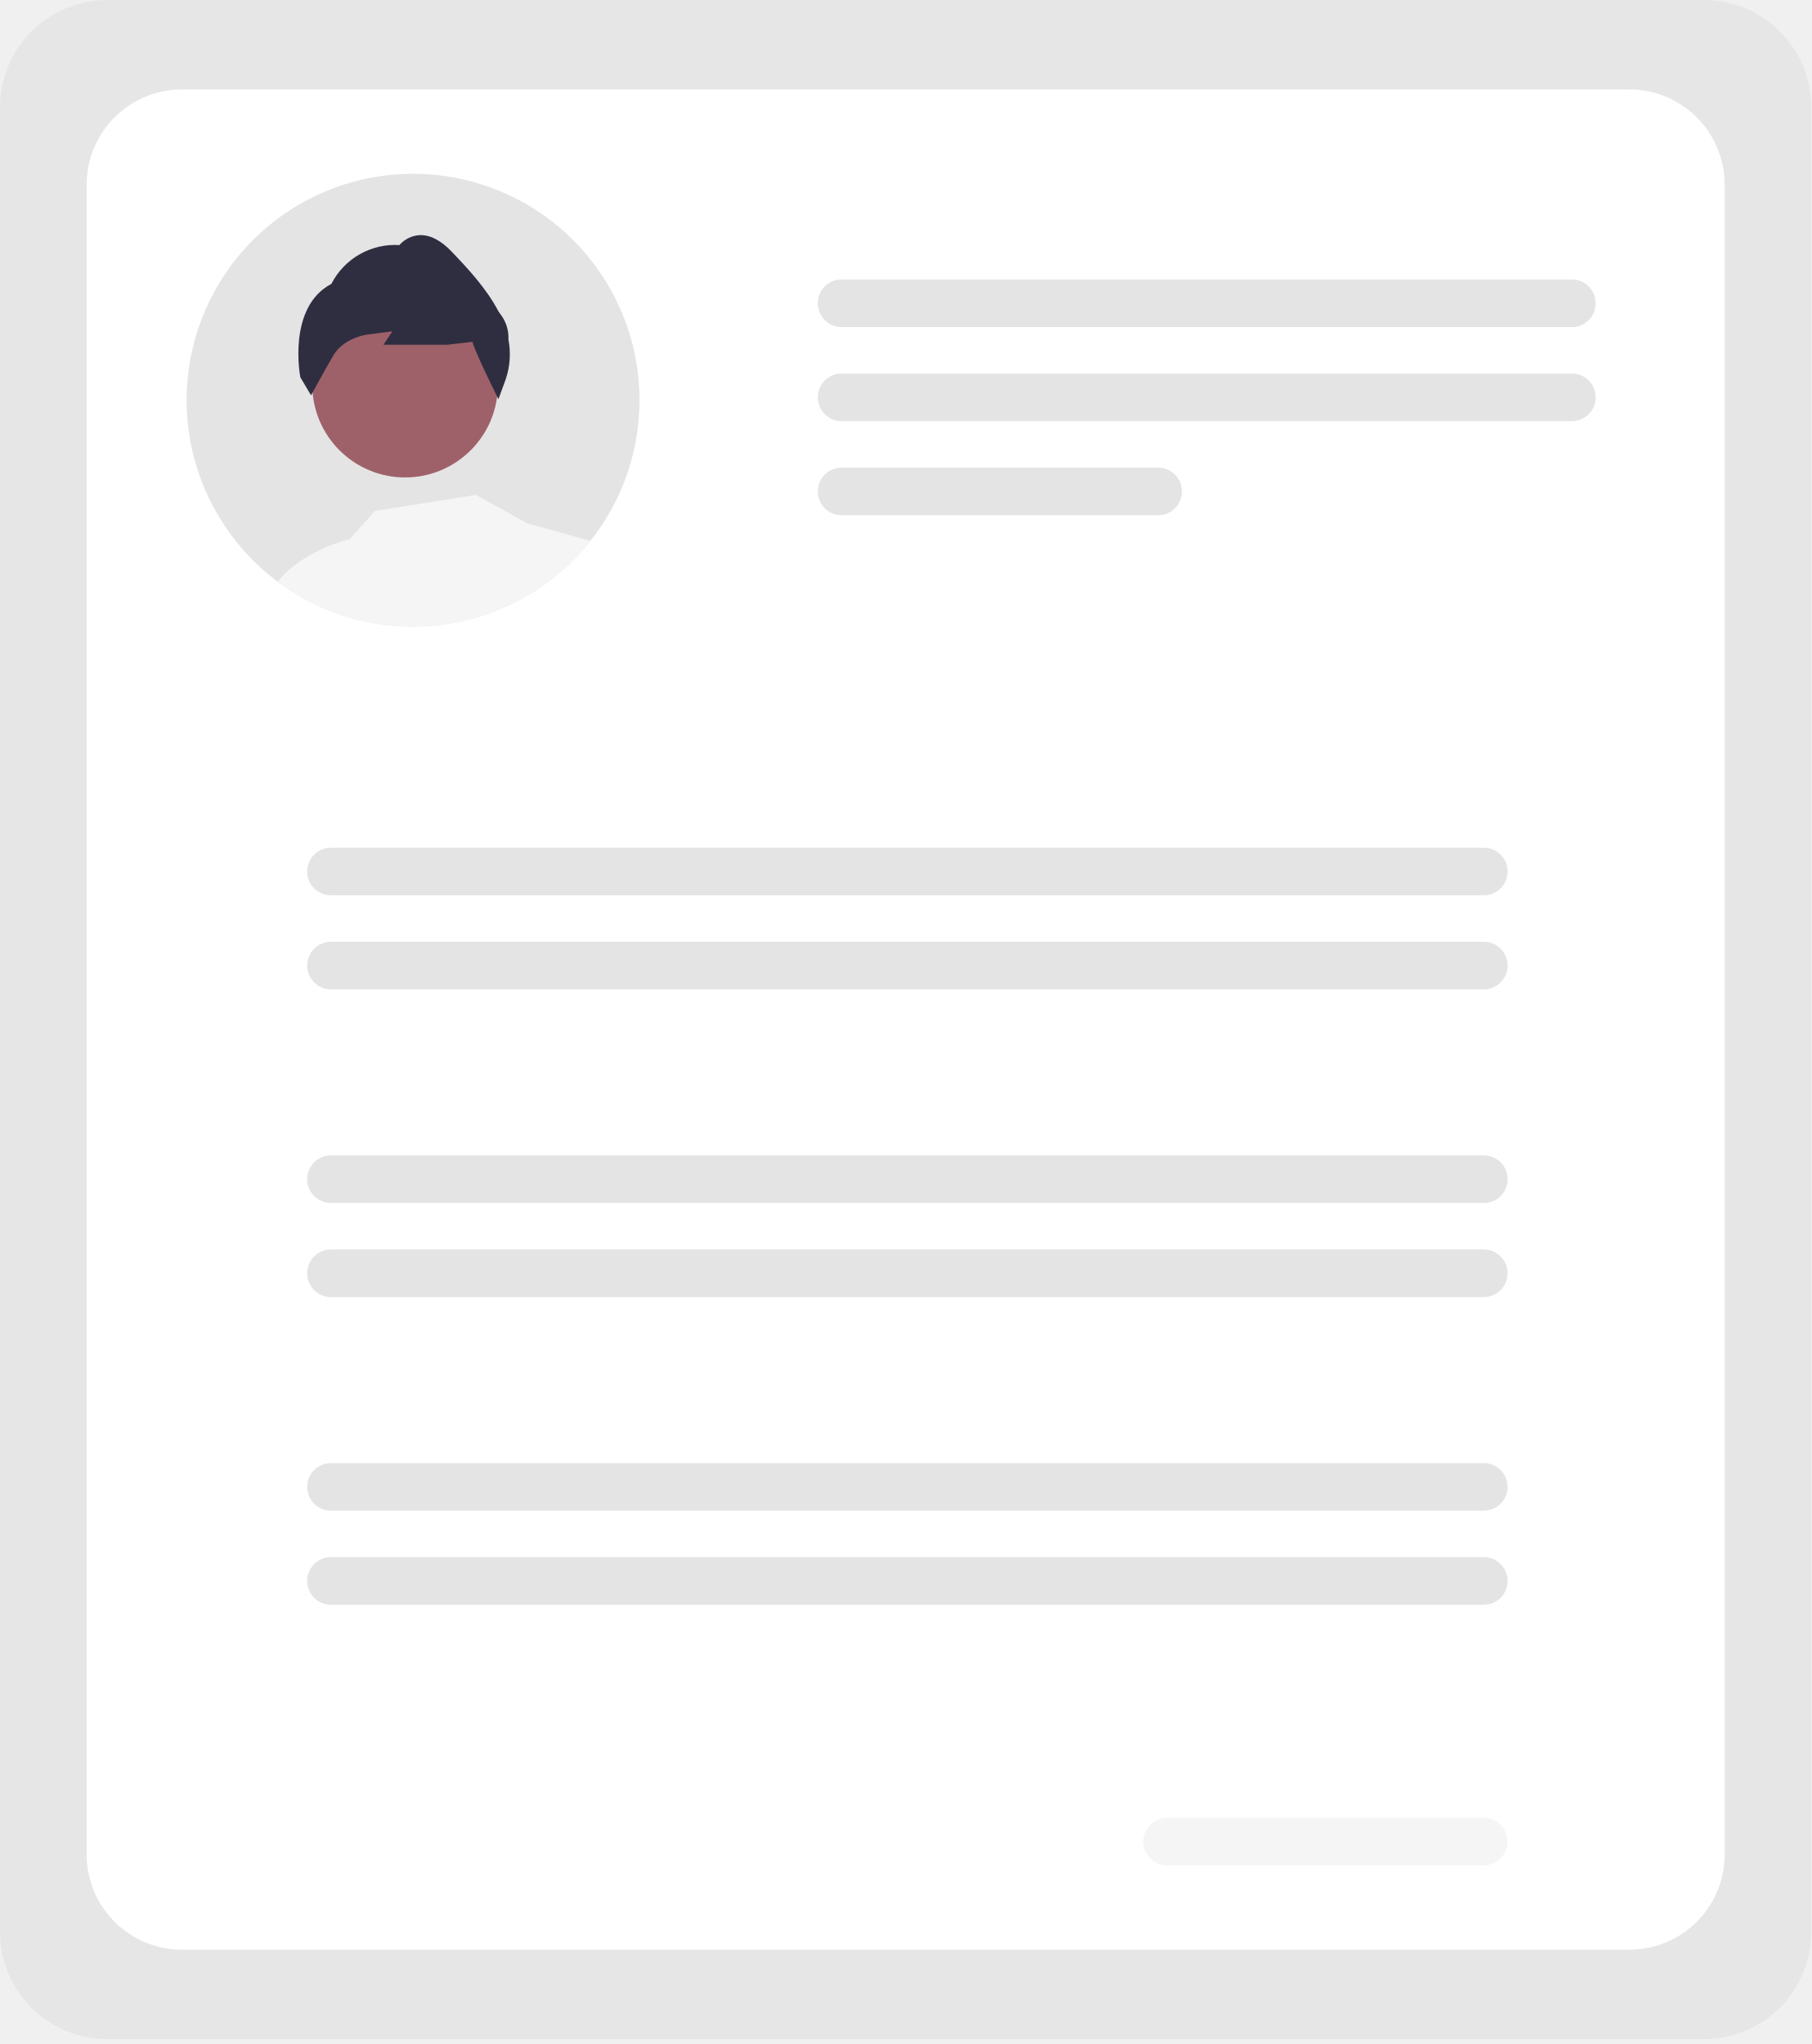
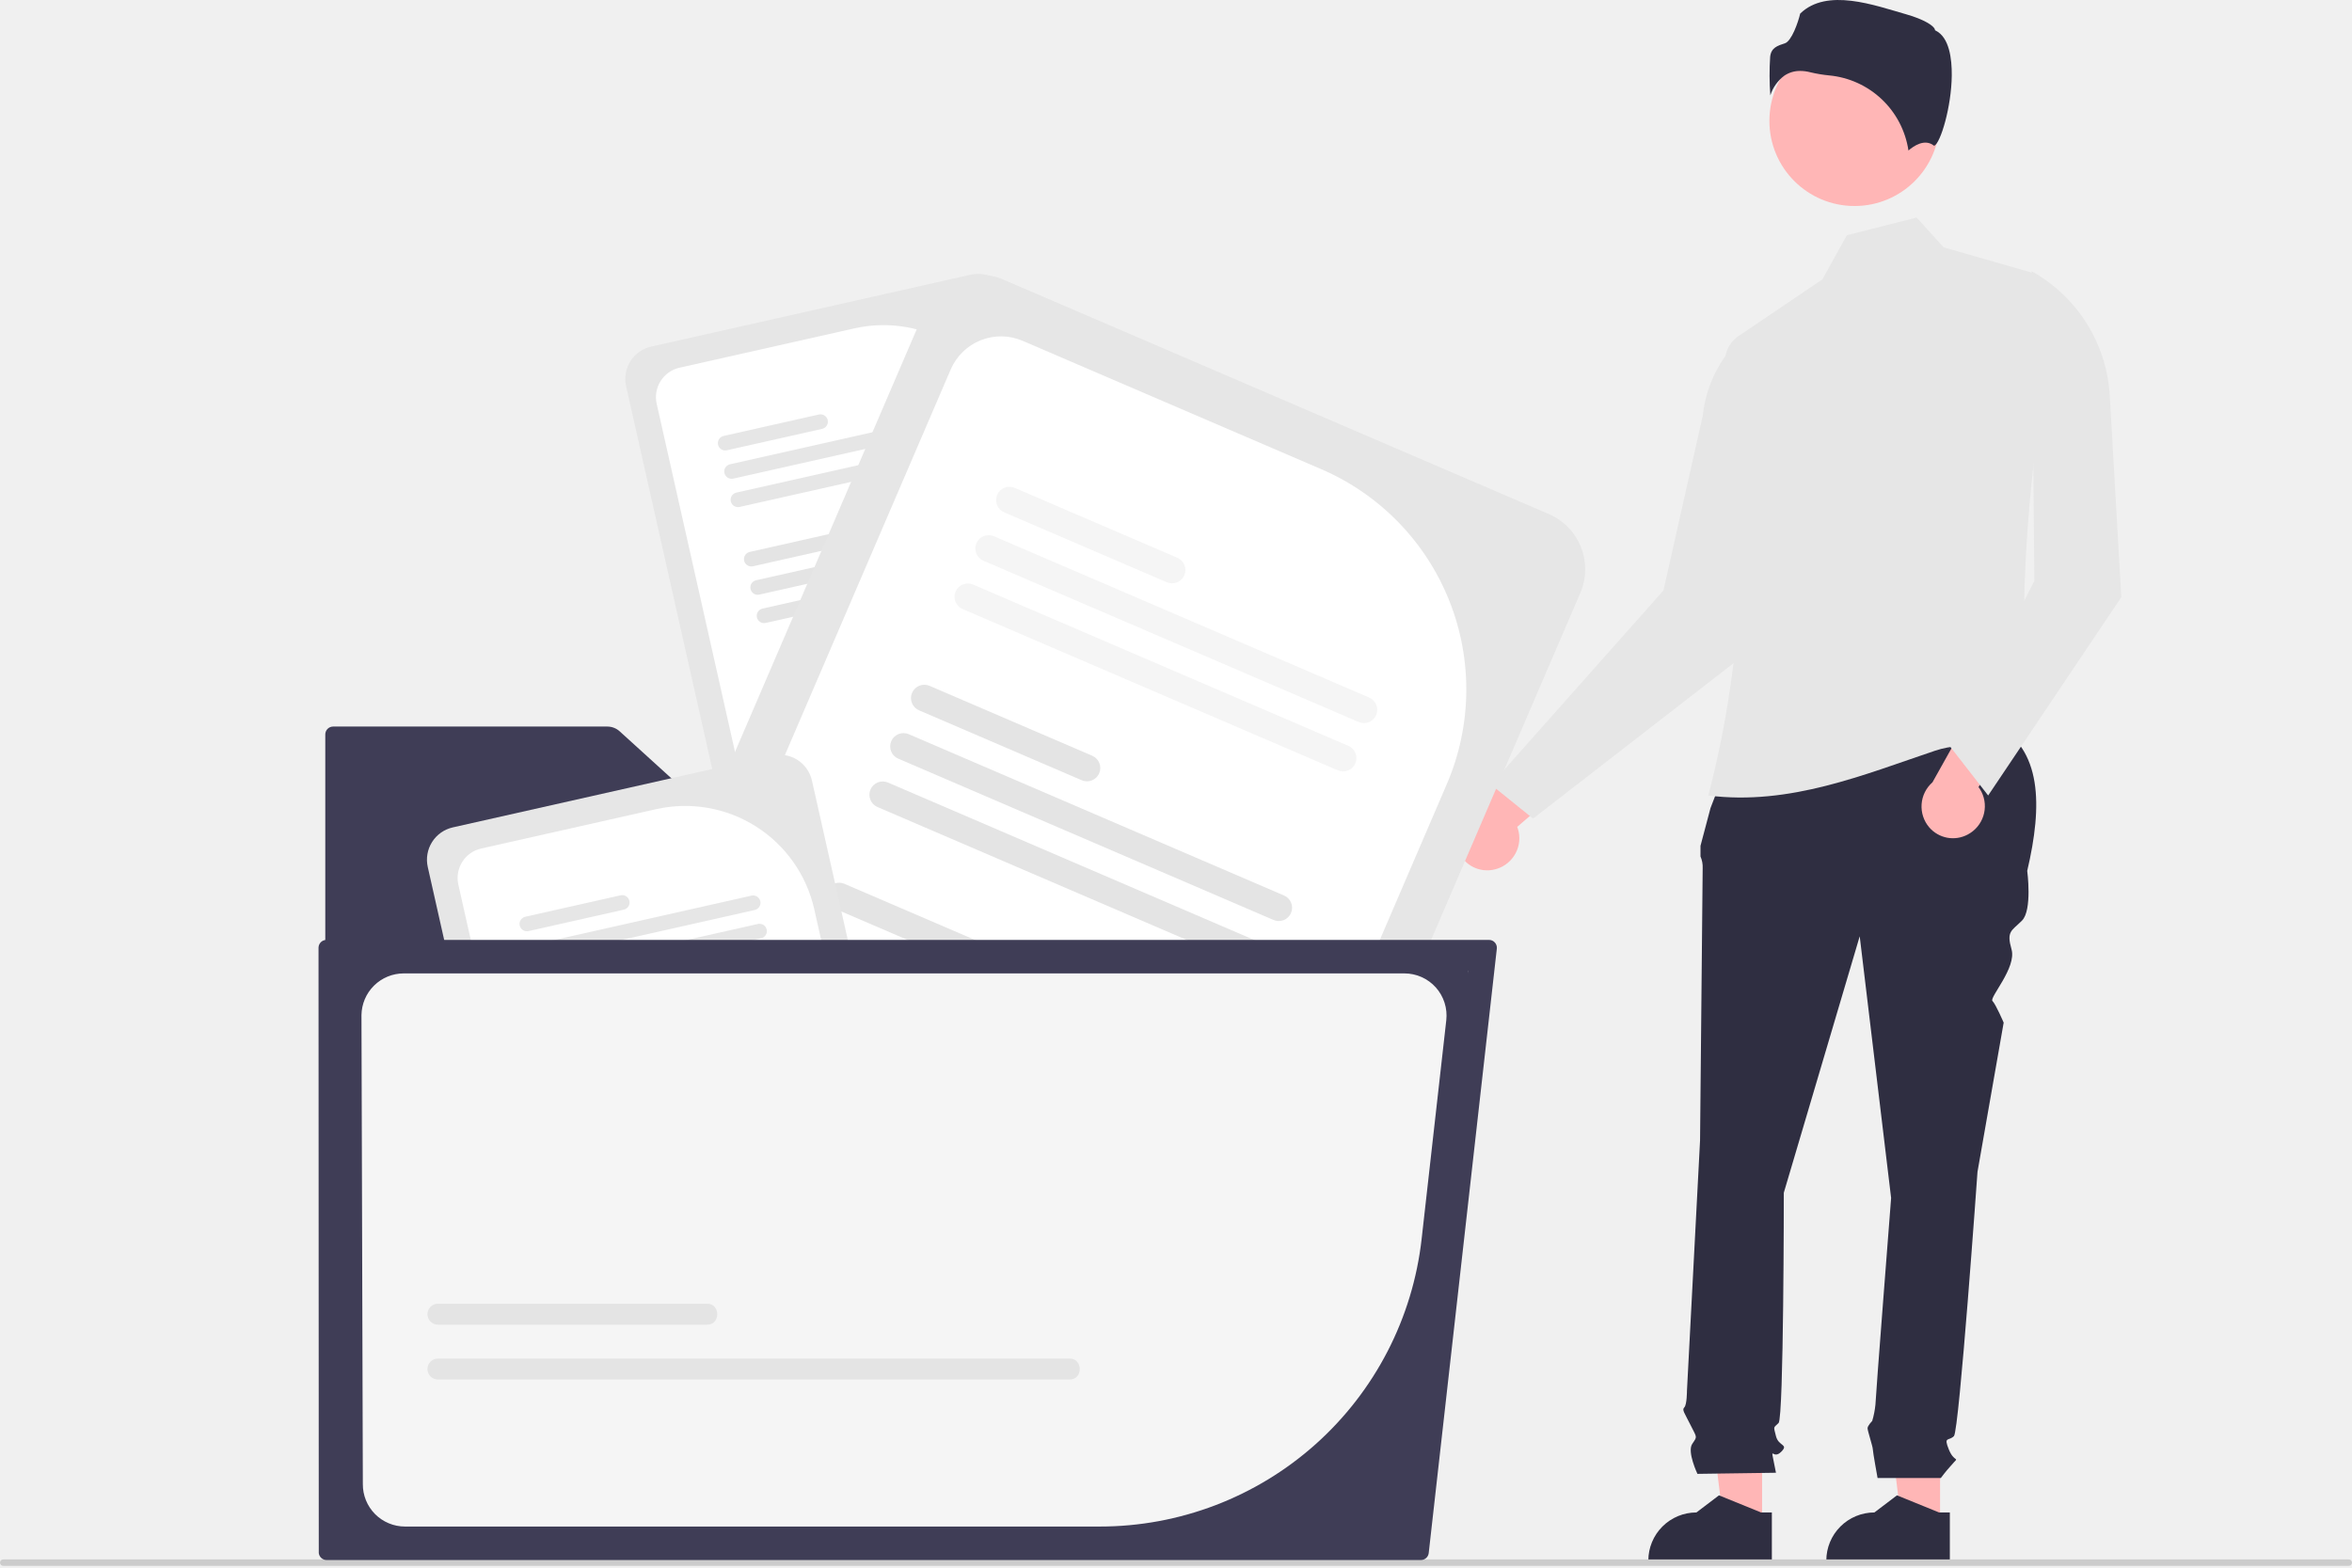
- <svg xmlns="http://www.w3.org/2000/svg" width="70" height="79" viewBox="0 0 70 79" fill="none">
-   <path d="M65.853 78.812H4.147C3.047 78.811 1.993 78.373 1.216 77.596C0.439 76.819 0.001 75.765 0 74.665V4.147C0.001 3.047 0.439 1.993 1.216 1.216C1.993 0.439 3.047 0.001 4.147 0H65.853C66.953 0.001 68.007 0.439 68.784 1.216C69.561 1.993 69.999 3.047 70 4.147V74.665C69.999 75.765 69.561 76.819 68.784 77.596C68.007 78.373 66.953 78.811 65.853 78.812Z" fill="#E6E6E6" />
-   <path d="M62.97 75.356H7.03C6.054 75.355 5.118 74.966 4.428 74.276C3.737 73.586 3.349 72.65 3.348 71.674V7.138C3.349 6.162 3.737 5.226 4.428 4.535C5.118 3.845 6.054 3.457 7.03 3.456H62.97C63.946 3.457 64.882 3.845 65.572 4.535C66.262 5.226 66.65 6.162 66.652 7.138V71.674C66.65 72.65 66.262 73.586 65.572 74.276C64.882 74.966 63.946 75.355 62.97 75.356Z" fill="white" />
-   <path d="M60.745 12.641H32.525C32.404 12.642 32.284 12.618 32.172 12.572C32.06 12.525 31.959 12.458 31.873 12.372C31.788 12.287 31.72 12.185 31.673 12.073C31.627 11.962 31.603 11.842 31.603 11.721C31.603 11.6 31.627 11.48 31.673 11.368C31.72 11.257 31.788 11.155 31.873 11.07C31.959 10.984 32.06 10.916 32.172 10.87C32.284 10.824 32.404 10.8 32.525 10.801H60.745C60.866 10.8 60.986 10.824 61.097 10.87C61.209 10.916 61.311 10.984 61.397 11.07C61.482 11.155 61.55 11.257 61.596 11.368C61.643 11.48 61.666 11.6 61.666 11.721C61.666 11.842 61.643 11.962 61.596 12.073C61.55 12.185 61.482 12.287 61.397 12.372C61.311 12.458 61.209 12.525 61.097 12.572C60.986 12.618 60.866 12.642 60.745 12.641Z" fill="#E4E4E4" />
-   <path d="M60.745 16.278H32.525C32.281 16.278 32.047 16.181 31.874 16.009C31.701 15.836 31.605 15.602 31.605 15.358C31.605 15.114 31.701 14.879 31.874 14.707C32.047 14.534 32.281 14.437 32.525 14.437H60.745C60.989 14.437 61.223 14.534 61.396 14.707C61.569 14.879 61.665 15.114 61.665 15.358C61.665 15.602 61.569 15.836 61.396 16.009C61.223 16.181 60.989 16.278 60.745 16.278Z" fill="#E4E4E4" />
-   <path d="M44.758 19.915H32.525C32.281 19.915 32.047 19.818 31.874 19.645C31.701 19.473 31.605 19.238 31.605 18.994C31.605 18.75 31.701 18.516 31.874 18.344C32.047 18.171 32.281 18.074 32.525 18.074H44.758C45.002 18.074 45.236 18.171 45.408 18.344C45.581 18.516 45.678 18.75 45.678 18.994C45.678 19.238 45.581 19.473 45.408 19.645C45.236 19.818 45.002 19.915 44.758 19.915Z" fill="#E4E4E4" />
-   <path d="M57.342 34.603H12.791C12.67 34.603 12.55 34.58 12.438 34.533C12.326 34.487 12.225 34.419 12.139 34.334C12.054 34.249 11.986 34.147 11.939 34.035C11.893 33.924 11.869 33.804 11.869 33.683C11.869 33.562 11.893 33.442 11.939 33.33C11.986 33.218 12.054 33.117 12.139 33.032C12.225 32.946 12.326 32.878 12.438 32.832C12.55 32.786 12.67 32.762 12.791 32.763H57.342C57.463 32.762 57.582 32.786 57.694 32.832C57.806 32.878 57.908 32.946 57.993 33.032C58.079 33.117 58.147 33.218 58.193 33.33C58.239 33.442 58.263 33.562 58.263 33.683C58.263 33.804 58.239 33.924 58.193 34.035C58.147 34.147 58.079 34.249 57.993 34.334C57.908 34.419 57.806 34.487 57.694 34.533C57.582 34.58 57.463 34.603 57.342 34.603Z" fill="#E4E4E4" />
-   <path d="M57.341 38.24H12.79C12.546 38.24 12.312 38.143 12.14 37.97C11.967 37.798 11.87 37.564 11.87 37.32C11.87 37.075 11.967 36.841 12.14 36.669C12.312 36.496 12.546 36.399 12.79 36.399H57.341C57.585 36.399 57.819 36.496 57.992 36.669C58.165 36.841 58.262 37.075 58.262 37.32C58.262 37.564 58.165 37.798 57.992 37.97C57.819 38.143 57.585 38.24 57.341 38.24Z" fill="#E4E4E4" />
-   <path d="M57.341 46.495H12.79C12.546 46.495 12.312 46.398 12.14 46.226C11.967 46.053 11.87 45.819 11.87 45.575C11.87 45.331 11.967 45.097 12.14 44.924C12.312 44.752 12.546 44.655 12.79 44.655H57.341C57.585 44.655 57.819 44.752 57.992 44.924C58.165 45.097 58.262 45.331 58.262 45.575C58.262 45.819 58.165 46.053 57.992 46.226C57.819 46.398 57.585 46.495 57.341 46.495Z" fill="#E4E4E4" />
-   <path d="M57.341 50.132H12.79C12.546 50.132 12.312 50.035 12.14 49.862C11.967 49.69 11.87 49.456 11.87 49.212C11.87 48.968 11.967 48.733 12.14 48.561C12.312 48.388 12.546 48.291 12.79 48.291H57.341C57.585 48.291 57.819 48.388 57.992 48.561C58.165 48.733 58.262 48.968 58.262 49.212C58.262 49.456 58.165 49.69 57.992 49.862C57.819 50.035 57.585 50.132 57.341 50.132Z" fill="#E4E4E4" />
-   <path d="M57.341 58.387H12.79C12.546 58.387 12.312 58.29 12.14 58.118C11.967 57.945 11.87 57.711 11.87 57.467C11.87 57.223 11.967 56.989 12.14 56.816C12.312 56.644 12.546 56.547 12.79 56.547H57.341C57.585 56.547 57.819 56.644 57.992 56.816C58.165 56.989 58.262 57.223 58.262 57.467C58.262 57.711 58.165 57.945 57.992 58.118C57.819 58.29 57.585 58.387 57.341 58.387Z" fill="#E4E4E4" />
-   <path d="M57.341 62.024H12.79C12.546 62.024 12.312 61.927 12.14 61.755C11.967 61.582 11.87 61.348 11.87 61.104C11.87 60.86 11.967 60.626 12.14 60.453C12.312 60.28 12.546 60.183 12.79 60.183H57.341C57.585 60.183 57.819 60.28 57.992 60.453C58.165 60.626 58.262 60.86 58.262 61.104C58.262 61.348 58.165 61.582 57.992 61.755C57.819 61.927 57.585 62.024 57.341 62.024Z" fill="#E4E4E4" />
-   <path d="M57.334 72.098H45.101C44.857 72.098 44.623 72.001 44.45 71.828C44.278 71.656 44.181 71.422 44.181 71.178C44.181 70.933 44.278 70.699 44.45 70.527C44.623 70.354 44.857 70.257 45.101 70.257H57.334C57.578 70.257 57.812 70.354 57.985 70.527C58.157 70.699 58.254 70.933 58.254 71.178C58.254 71.422 58.157 71.656 57.985 71.828C57.812 72.001 57.578 72.098 57.334 72.098Z" fill="#F5F5F5" />
-   <path d="M24.713 15.466C24.715 17.442 24.046 19.361 22.815 20.907C22.417 21.41 21.964 21.868 21.464 22.27C20.099 23.377 18.432 24.046 16.681 24.188C16.442 24.209 16.202 24.218 15.96 24.218C15.48 24.218 15.001 24.179 14.528 24.1C14.361 24.074 14.197 24.042 14.034 24.004C13.75 23.941 13.469 23.863 13.193 23.77C12.298 23.472 11.458 23.031 10.704 22.463C10.503 22.313 10.31 22.154 10.122 21.985C9.893 21.781 9.675 21.564 9.471 21.335C9.417 21.275 9.362 21.213 9.31 21.151C8.394 20.079 7.75 18.802 7.434 17.428C7.118 16.053 7.139 14.623 7.495 13.259C7.851 11.895 8.531 10.636 9.478 9.592C10.424 8.547 11.61 7.746 12.932 7.258C14.255 6.77 15.676 6.608 17.075 6.787C18.473 6.967 19.808 7.481 20.965 8.287C22.122 9.093 23.067 10.167 23.719 11.417C24.372 12.666 24.713 14.056 24.713 15.466L24.713 15.466Z" fill="#E4E4E4" />
-   <path d="M15.655 18.453C17.636 18.453 19.242 16.847 19.242 14.866C19.242 12.885 17.636 11.279 15.655 11.279C13.674 11.279 12.068 12.885 12.068 14.866C12.068 16.847 13.674 18.453 15.655 18.453Z" fill="#9E616A" />
-   <path d="M19.648 13.117C19.664 12.797 19.574 12.48 19.391 12.216L19.261 12.032C18.794 11.131 18.023 10.32 17.457 9.727C17.033 9.282 16.609 9.068 16.202 9.089C15.905 9.11 15.629 9.248 15.434 9.472C14.898 9.439 14.363 9.564 13.896 9.83C13.43 10.096 13.051 10.493 12.806 10.972C11.088 11.878 11.601 14.555 11.607 14.583L12.021 15.28L12.068 15.191C12.068 15.19 12.074 15.182 12.082 15.167C12.162 15.022 12.601 14.219 12.898 13.71C13.006 13.537 13.15 13.388 13.32 13.275C13.598 13.085 13.918 12.965 14.251 12.924L15.164 12.806L14.818 13.324H17.303L18.259 13.211C18.355 13.603 19.113 15.126 19.205 15.31L19.212 15.325L19.263 15.428L19.547 14.649C19.712 14.156 19.747 13.628 19.648 13.117Z" fill="#2F2E41" />
-   <path d="M10.73 22.482C10.884 22.279 11.682 21.333 13.518 20.832L14.49 19.749L18.389 19.128L20.373 20.224L22.815 20.907C22.417 21.41 21.964 21.867 21.464 22.27C20.099 23.377 18.432 24.045 16.681 24.188C16.442 24.209 16.202 24.218 15.96 24.218C15.48 24.218 15.001 24.179 14.528 24.1C14.361 24.074 14.197 24.042 14.034 24.004C13.75 23.941 13.469 23.863 13.193 23.77C12.308 23.476 11.477 23.041 10.73 22.482C10.721 22.476 10.713 22.469 10.704 22.463L10.73 22.482Z" fill="#F5F5F5" />
+ <svg xmlns="http://www.w3.org/2000/svg" width="150" height="100" viewBox="0 0 150 100" fill="none">
+   <g clip-path="url(#clip0_1618_1440)">
+     <path d="M95.27 55.472C95.795 55.362 96.256 55.051 96.553 54.604C96.851 54.158 96.961 53.612 96.86 53.086C96.837 52.969 96.804 52.855 96.761 52.745L102.215 48.044L98.649 47.035L94.018 51.654C93.531 51.886 93.155 52.3 92.972 52.807C92.788 53.314 92.811 53.872 93.037 54.362C93.228 54.773 93.553 55.107 93.959 55.309C94.365 55.51 94.827 55.568 95.27 55.472L95.27 55.472Z" fill="#FFB6B6" />
+     <path d="M123.729 97.275L121.286 97.275L120.124 87.851L123.73 87.851L123.729 97.275Z" fill="#FFB6B6" />
+     <path d="M124.352 99.644L116.474 99.643V99.544C116.474 98.73 116.797 97.95 117.372 97.375C117.947 96.8 118.727 96.477 119.541 96.477H119.541L120.98 95.385L123.665 96.477L124.352 96.477L124.352 99.644Z" fill="#2F2E41" />
+     <path d="M112.378 97.275L109.935 97.275L108.772 87.851L112.379 87.851L112.378 97.275Z" fill="#FFB6B6" />
+     <path d="M113.001 99.644L105.123 99.643V99.544C105.123 98.73 105.446 97.95 106.021 97.375C106.596 96.8 107.376 96.477 108.189 96.477H108.19L109.629 95.385L112.314 96.477L113.001 96.477L113.001 99.644Z" fill="#2F2E41" />
+     <path d="M111.32 45.753L127.212 46.151C130.231 47.79 130.276 51.338 129.287 55.551C129.287 55.551 129.621 58.055 128.954 58.722C128.286 59.39 127.952 59.39 128.286 60.559C128.62 61.727 126.856 63.635 127.07 63.85C127.284 64.064 127.785 65.232 127.785 65.232L126.116 74.747C126.116 74.747 124.947 91.273 124.613 91.607C124.28 91.941 123.946 91.607 124.28 92.441C124.613 93.276 124.947 92.942 124.613 93.276C124.318 93.595 124.039 93.929 123.779 94.278H119.743C119.743 94.278 119.439 92.608 119.439 92.441C119.439 92.275 119.105 91.273 119.105 91.106C119.105 90.939 119.4 90.644 119.4 90.644C119.502 90.305 119.571 89.956 119.606 89.604C119.606 89.27 120.607 76.416 120.607 76.416L118.604 59.724L113.763 76.083C113.763 76.083 113.763 90.438 113.429 90.772C113.096 91.106 113.096 90.939 113.263 91.607C113.429 92.275 114.097 92.108 113.596 92.608C113.096 93.109 112.929 92.275 113.096 93.109L113.263 93.944L108.255 94.015C108.255 94.015 107.587 92.608 107.921 92.108C108.255 91.607 108.235 91.743 107.827 90.924C107.42 90.104 107.253 89.938 107.42 89.771C107.587 89.604 107.587 88.716 107.587 88.716L108.422 72.744C108.422 72.744 108.589 55.885 108.589 55.384C108.601 55.126 108.554 54.869 108.45 54.633V53.953L109.089 51.544L111.32 45.753Z" fill="#2F2E41" />
+     <path d="M95.086 50.05L97.772 52.216L112.414 40.866L111.548 21.113C110.724 21.772 110.04 22.587 109.533 23.512C109.027 24.437 108.709 25.453 108.598 26.502L106.089 37.661L95.086 50.05Z" fill="#E6E6E6" />
+     <path d="M108.949 50.743C114.132 51.405 118.907 49.399 123.417 47.884C125.454 47.2 127.505 47.914 129.395 46.758C128.578 38.706 129.372 29.637 131.108 19.971C131.207 19.424 131.104 18.86 130.817 18.383C130.531 17.907 130.081 17.551 129.551 17.382L123.956 15.776L122.233 13.876L117.784 15.005L116.226 17.82L110.874 21.437C110.562 21.648 110.317 21.945 110.169 22.291C110.021 22.638 109.977 23.02 110.041 23.392C111.649 32.481 111.276 41.811 108.949 50.743V50.743Z" fill="#E6E6E6" />
+     <path d="M125.49 53.235C125.965 52.986 126.323 52.561 126.487 52.05C126.652 51.539 126.609 50.985 126.368 50.505C126.314 50.4 126.251 50.299 126.18 50.204L130.144 44.194L126.438 44.196L123.243 49.903C122.838 50.259 122.589 50.76 122.551 51.298C122.513 51.836 122.688 52.367 123.038 52.777C123.334 53.12 123.738 53.352 124.183 53.436C124.629 53.519 125.09 53.448 125.49 53.235L125.49 53.235Z" fill="#FFB6B6" />
+     <path d="M124.37 47.624L126.796 50.743L135.287 38.094L134.552 25.243C134.459 23.606 133.953 22.02 133.081 20.631C132.21 19.243 131.001 18.097 129.568 17.301V17.301L129.742 37.054L124.37 47.624Z" fill="#E6E6E6" />
+     <path d="M118.274 13.141C121.273 13.141 123.704 10.71 123.704 7.711C123.704 4.712 121.273 2.281 118.274 2.281C115.275 2.281 112.844 4.712 112.844 7.711C112.844 10.71 115.275 13.141 118.274 13.141Z" fill="#FFB6B6" />
+     <path d="M114.815 4.525C115.025 4.526 115.234 4.554 115.437 4.606C115.838 4.703 116.246 4.771 116.656 4.811C117.913 4.929 119.094 5.465 120.011 6.333C120.927 7.201 121.526 8.352 121.713 9.601C122.028 9.325 122.746 8.819 123.334 9.29C123.343 9.297 123.349 9.301 123.369 9.291C123.76 9.106 124.454 6.824 124.475 4.815C124.486 3.748 124.318 2.387 123.456 1.955L123.41 1.933L123.398 1.883C123.341 1.643 122.697 1.234 121.578 0.915C119.545 0.336 116.514 -0.792 114.807 0.868C114.678 1.428 114.257 2.626 113.833 2.762C113.363 2.912 112.957 3.042 112.893 3.618C112.839 4.439 112.843 5.262 112.904 6.082C113.064 5.58 113.376 5.141 113.798 4.826C114.098 4.624 114.453 4.519 114.815 4.525V4.525Z" fill="#2F2E41" />
+     <path d="M150 99.678C150 99.705 149.995 99.732 149.984 99.757C149.974 99.782 149.959 99.805 149.94 99.824C149.921 99.843 149.898 99.858 149.873 99.868C149.848 99.879 149.821 99.884 149.794 99.884H0.206C0.152 99.884 0.099 99.862 0.06 99.824C0.022 99.785 0 99.732 0 99.678C0 99.623 0.022 99.571 0.06 99.532C0.099 99.493 0.152 99.472 0.206 99.472H149.794C149.821 99.472 149.848 99.477 149.873 99.487C149.898 99.497 149.921 99.513 149.94 99.532C149.959 99.551 149.974 99.574 149.984 99.599C149.995 99.624 150 99.651 150 99.678Z" fill="#CCCCCC" />
+     <path d="M61.908 17.522L41.526 22.108C40.98 22.231 40.505 22.566 40.206 23.039C39.907 23.512 39.807 24.085 39.929 24.631L45.518 49.473L69.466 44.085C69.662 44.042 69.842 43.942 69.984 43.799L64.432 19.119C64.308 18.573 63.973 18.098 63.5 17.799C63.027 17.499 62.454 17.4 61.908 17.522V17.522Z" fill="#E6E6E6" />
+     <path d="M54.504 20.943L43.334 23.456C42.837 23.568 42.405 23.873 42.132 24.304C41.859 24.735 41.769 25.256 41.88 25.753L47.134 49.109L68.403 44.324L64.576 27.315C64.083 25.136 62.746 23.241 60.858 22.046C58.97 20.852 56.685 20.455 54.504 20.943V20.943Z" fill="white" />
+     <path d="M64.313 43.065L50.291 46.22C50.231 46.233 50.174 46.258 50.124 46.294C50.074 46.329 50.031 46.374 49.998 46.426C49.965 46.478 49.942 46.536 49.932 46.597C49.921 46.658 49.923 46.72 49.936 46.78C49.95 46.84 49.975 46.897 50.011 46.947C50.046 46.998 50.091 47.04 50.143 47.073C50.195 47.106 50.253 47.128 50.314 47.139C50.375 47.149 50.437 47.148 50.497 47.134L64.519 43.979C64.579 43.966 64.636 43.941 64.686 43.905C64.737 43.87 64.78 43.825 64.813 43.773C64.846 43.721 64.868 43.663 64.879 43.602C64.889 43.541 64.888 43.479 64.874 43.419C64.861 43.359 64.835 43.302 64.8 43.252C64.764 43.202 64.719 43.159 64.667 43.126C64.615 43.093 64.557 43.071 64.496 43.06C64.435 43.05 64.373 43.052 64.313 43.065Z" fill="#E4E4E4" />
+     <path d="M63.906 41.258L49.885 44.412C49.763 44.44 49.658 44.514 49.591 44.619C49.525 44.724 49.503 44.852 49.53 44.973C49.557 45.094 49.632 45.2 49.737 45.266C49.842 45.333 49.969 45.355 50.09 45.327L64.112 42.173C64.172 42.159 64.229 42.134 64.279 42.099C64.33 42.063 64.373 42.018 64.406 41.966C64.438 41.914 64.461 41.856 64.471 41.795C64.482 41.734 64.48 41.672 64.467 41.612C64.453 41.552 64.428 41.495 64.392 41.445C64.357 41.395 64.312 41.352 64.26 41.319C64.208 41.286 64.15 41.264 64.089 41.253C64.028 41.243 63.966 41.244 63.906 41.258H63.906Z" fill="#E4E4E4" />
+     <path d="M55.556 41.238L49.478 42.606C49.357 42.633 49.251 42.707 49.185 42.812C49.118 42.917 49.096 43.044 49.124 43.166C49.151 43.287 49.225 43.392 49.33 43.459C49.435 43.525 49.562 43.547 49.684 43.52L55.762 42.152C55.822 42.139 55.879 42.114 55.929 42.078C55.98 42.043 56.023 41.998 56.056 41.946C56.089 41.894 56.111 41.836 56.122 41.775C56.132 41.715 56.131 41.652 56.117 41.592C56.104 41.532 56.078 41.475 56.043 41.425C56.007 41.375 55.962 41.332 55.91 41.299C55.858 41.266 55.8 41.244 55.739 41.233C55.678 41.223 55.616 41.225 55.556 41.238V41.238Z" fill="#E4E4E4" />
+     <path d="M62.648 35.666L48.627 38.821C48.567 38.835 48.51 38.86 48.459 38.895C48.409 38.931 48.366 38.976 48.333 39.028C48.267 39.133 48.245 39.26 48.272 39.382C48.3 39.503 48.374 39.608 48.479 39.675C48.584 39.741 48.711 39.763 48.833 39.736L62.854 36.581C62.914 36.568 62.971 36.543 63.022 36.507C63.072 36.472 63.115 36.427 63.148 36.375C63.181 36.323 63.203 36.265 63.214 36.204C63.224 36.143 63.222 36.081 63.209 36.021C63.195 35.961 63.17 35.904 63.135 35.854C63.099 35.803 63.054 35.761 63.002 35.728C62.95 35.695 62.892 35.672 62.831 35.662C62.771 35.651 62.709 35.653 62.648 35.666V35.666Z" fill="#E4E4E4" />
+     <path d="M62.242 33.86L48.22 37.014C48.16 37.028 48.103 37.053 48.053 37.089C48.002 37.124 47.959 37.169 47.926 37.221C47.893 37.273 47.871 37.331 47.86 37.392C47.85 37.452 47.851 37.514 47.865 37.575C47.879 37.635 47.904 37.691 47.939 37.742C47.975 37.792 48.02 37.835 48.072 37.868C48.124 37.901 48.182 37.923 48.243 37.933C48.303 37.944 48.366 37.942 48.426 37.928L62.447 34.774C62.508 34.761 62.564 34.735 62.615 34.7C62.665 34.664 62.708 34.62 62.741 34.568C62.774 34.516 62.796 34.458 62.807 34.397C62.817 34.336 62.816 34.274 62.802 34.214C62.788 34.154 62.763 34.097 62.728 34.047C62.692 33.996 62.647 33.954 62.595 33.921C62.543 33.888 62.485 33.866 62.425 33.855C62.364 33.845 62.302 33.846 62.242 33.86V33.86Z" fill="#E4E4E4" />
+     <path d="M53.892 33.839L47.813 35.207C47.753 35.22 47.696 35.246 47.646 35.281C47.596 35.317 47.553 35.362 47.52 35.414C47.487 35.466 47.465 35.524 47.454 35.584C47.444 35.645 47.445 35.707 47.459 35.767C47.472 35.827 47.497 35.884 47.533 35.934C47.568 35.985 47.613 36.028 47.666 36.061C47.718 36.094 47.776 36.116 47.836 36.126C47.897 36.137 47.959 36.135 48.019 36.122L54.097 34.754C54.157 34.741 54.214 34.716 54.264 34.68C54.315 34.645 54.358 34.6 54.391 34.548C54.424 34.496 54.446 34.438 54.456 34.377C54.467 34.316 54.465 34.254 54.452 34.194C54.438 34.134 54.413 34.077 54.378 34.027C54.342 33.976 54.297 33.934 54.245 33.901C54.193 33.868 54.135 33.845 54.074 33.835C54.014 33.824 53.952 33.826 53.892 33.839V33.839Z" fill="#E4E4E4" />
+     <path d="M60.984 28.267L46.962 31.422C46.841 31.449 46.735 31.524 46.669 31.629C46.602 31.734 46.58 31.861 46.608 31.983C46.635 32.104 46.709 32.209 46.814 32.276C46.919 32.342 47.047 32.364 47.168 32.337L61.19 29.183C61.25 29.169 61.307 29.144 61.357 29.108C61.407 29.073 61.45 29.028 61.483 28.976C61.516 28.924 61.538 28.866 61.549 28.805C61.559 28.744 61.558 28.682 61.544 28.622C61.531 28.562 61.506 28.505 61.47 28.455C61.435 28.404 61.39 28.362 61.338 28.329C61.285 28.296 61.227 28.273 61.167 28.263C61.106 28.253 61.044 28.254 60.984 28.267V28.267Z" fill="#E6E6E6" />
+     <path d="M60.577 26.461L46.555 29.616C46.495 29.629 46.438 29.654 46.388 29.69C46.338 29.725 46.295 29.77 46.262 29.822C46.196 29.927 46.174 30.055 46.201 30.176C46.228 30.297 46.303 30.403 46.408 30.469C46.513 30.536 46.64 30.558 46.761 30.531L60.783 27.376C60.843 27.363 60.9 27.337 60.95 27.302C61.001 27.266 61.044 27.221 61.076 27.169C61.109 27.117 61.132 27.059 61.142 26.998C61.153 26.938 61.151 26.876 61.138 26.816C61.124 26.756 61.099 26.699 61.063 26.648C61.028 26.598 60.983 26.555 60.931 26.522C60.879 26.489 60.821 26.467 60.76 26.456C60.699 26.446 60.637 26.448 60.577 26.461V26.461Z" fill="#E6E6E6" />
+     <path d="M52.227 26.441L46.149 27.808C46.027 27.835 45.922 27.91 45.855 28.015C45.789 28.12 45.767 28.247 45.794 28.369C45.821 28.49 45.896 28.595 46.001 28.662C46.106 28.728 46.233 28.75 46.355 28.723L52.433 27.356C52.493 27.342 52.55 27.317 52.6 27.281C52.65 27.246 52.693 27.201 52.726 27.149C52.759 27.097 52.781 27.039 52.792 26.978C52.802 26.917 52.801 26.855 52.787 26.795C52.774 26.735 52.749 26.678 52.713 26.628C52.678 26.578 52.633 26.535 52.581 26.502C52.529 26.469 52.471 26.447 52.41 26.436C52.349 26.426 52.287 26.427 52.227 26.441Z" fill="#E6E6E6" />
+     <path d="M21.246 46.345C21.113 46.345 20.986 46.398 20.892 46.492C20.798 46.586 20.745 46.713 20.745 46.846V98.664C20.745 98.797 20.798 98.924 20.892 99.018C20.986 99.112 21.113 99.165 21.246 99.165H86.215C86.348 99.165 86.476 99.112 86.57 99.018C86.663 98.924 86.716 98.797 86.716 98.664V55.164C86.716 55.031 86.663 54.904 86.57 54.81C86.476 54.716 86.348 54.663 86.215 54.663H48.927C48.549 54.663 48.184 54.522 47.904 54.267L39.521 46.651C39.305 46.454 39.023 46.345 38.73 46.345H21.246Z" fill="#3F3D56" />
+     <path d="M98.781 32.792L63.993 17.836C63.061 17.436 62.007 17.423 61.065 17.799C60.122 18.175 59.367 18.909 58.965 19.841L40.737 62.241L81.61 79.813C81.945 79.958 82.315 80.004 82.676 79.945L100.786 37.82C101.185 36.887 101.199 35.834 100.823 34.892C100.447 33.949 99.713 33.194 98.781 32.792Z" fill="#E6E6E6" />
+     <path d="M84.277 29.934L65.213 21.738C64.364 21.374 63.405 21.362 62.546 21.704C61.688 22.046 61 22.714 60.634 23.563L43.496 63.427L79.797 79.033L92.278 50.002C93.873 46.279 93.927 42.076 92.427 38.314C90.927 34.552 87.996 31.538 84.277 29.934V29.934Z" fill="white" />
+     <path d="M75.135 72.834L51.202 62.545C51.1 62.501 50.99 62.477 50.878 62.476C50.766 62.474 50.656 62.495 50.552 62.536C50.448 62.577 50.354 62.638 50.274 62.716C50.194 62.794 50.13 62.887 50.086 62.989C50.041 63.092 50.018 63.202 50.017 63.314C50.015 63.425 50.036 63.536 50.077 63.64C50.119 63.743 50.18 63.838 50.258 63.918C50.336 63.998 50.429 64.061 50.532 64.105L74.464 74.394C74.566 74.438 74.677 74.462 74.788 74.464C74.9 74.465 75.011 74.445 75.114 74.404C75.218 74.362 75.313 74.301 75.393 74.223C75.473 74.145 75.537 74.052 75.581 73.95C75.625 73.847 75.648 73.737 75.65 73.626C75.651 73.514 75.63 73.403 75.589 73.3C75.548 73.196 75.486 73.102 75.408 73.022C75.33 72.942 75.237 72.878 75.135 72.834V72.834Z" fill="#E4E4E4" />
+     <path d="M76.461 69.749L52.529 59.46C52.322 59.371 52.088 59.368 51.878 59.452C51.669 59.535 51.501 59.698 51.412 59.905C51.323 60.112 51.32 60.346 51.404 60.556C51.487 60.765 51.65 60.933 51.857 61.022L75.79 71.311C75.892 71.355 76.002 71.378 76.114 71.38C76.225 71.381 76.336 71.361 76.44 71.319C76.544 71.278 76.638 71.217 76.718 71.139C76.798 71.061 76.862 70.968 76.906 70.865C76.95 70.763 76.974 70.653 76.975 70.541C76.977 70.43 76.956 70.319 76.915 70.215C76.873 70.111 76.812 70.017 76.734 69.937C76.656 69.857 76.564 69.793 76.461 69.749H76.461Z" fill="#E4E4E4" />
+     <path d="M64.228 60.837L53.854 56.377C53.752 56.333 53.641 56.309 53.53 56.307C53.418 56.306 53.308 56.326 53.204 56.368C53.1 56.409 53.006 56.47 52.926 56.548C52.846 56.626 52.782 56.719 52.738 56.821C52.694 56.924 52.67 57.034 52.669 57.145C52.668 57.257 52.688 57.368 52.729 57.471C52.771 57.575 52.832 57.669 52.91 57.749C52.988 57.829 53.081 57.893 53.183 57.937L63.558 62.397C63.66 62.441 63.77 62.465 63.882 62.466C63.993 62.468 64.104 62.447 64.208 62.406C64.311 62.365 64.406 62.303 64.486 62.225C64.566 62.148 64.63 62.055 64.674 61.952C64.718 61.85 64.741 61.74 64.743 61.628C64.744 61.517 64.724 61.406 64.682 61.302C64.641 61.199 64.579 61.104 64.502 61.024C64.424 60.944 64.331 60.881 64.228 60.837V60.837Z" fill="#E4E4E4" />
+     <path d="M80.563 60.206L56.631 49.917C56.424 49.828 56.19 49.825 55.981 49.909C55.772 49.992 55.604 50.155 55.515 50.362C55.426 50.569 55.423 50.803 55.507 51.012C55.59 51.221 55.753 51.389 55.96 51.478L79.892 61.767C79.995 61.812 80.105 61.835 80.217 61.837C80.328 61.838 80.439 61.818 80.543 61.777C80.647 61.735 80.742 61.674 80.822 61.596C80.902 61.518 80.966 61.425 81.01 61.323C81.054 61.22 81.077 61.11 81.079 60.998C81.08 60.886 81.06 60.775 81.018 60.672C80.977 60.568 80.915 60.473 80.837 60.393C80.759 60.313 80.666 60.25 80.563 60.206V60.206Z" fill="#E4E4E4" />
+     <path d="M81.889 57.122L57.957 46.833C57.854 46.789 57.744 46.765 57.632 46.764C57.521 46.762 57.41 46.782 57.306 46.824C57.203 46.865 57.108 46.926 57.028 47.004C56.948 47.082 56.884 47.175 56.84 47.277C56.796 47.38 56.773 47.49 56.771 47.602C56.77 47.713 56.79 47.824 56.832 47.928C56.873 48.031 56.934 48.126 57.012 48.206C57.09 48.286 57.183 48.349 57.286 48.393L81.218 58.682C81.321 58.727 81.431 58.75 81.543 58.752C81.654 58.753 81.765 58.733 81.869 58.692C81.972 58.65 82.067 58.589 82.147 58.511C82.227 58.434 82.291 58.341 82.335 58.238C82.379 58.136 82.403 58.025 82.404 57.914C82.405 57.802 82.385 57.691 82.343 57.588C82.302 57.484 82.24 57.389 82.163 57.31C82.085 57.23 81.992 57.166 81.889 57.122V57.122Z" fill="#E4E4E4" />
+     <path d="M69.657 48.208L59.283 43.748C59.076 43.659 58.842 43.656 58.633 43.74C58.423 43.823 58.256 43.986 58.167 44.194C58.078 44.401 58.075 44.635 58.158 44.844C58.241 45.053 58.405 45.221 58.612 45.31L68.986 49.77C69.088 49.814 69.199 49.838 69.31 49.839C69.422 49.841 69.533 49.82 69.636 49.779C69.74 49.737 69.835 49.676 69.915 49.598C69.995 49.52 70.059 49.428 70.103 49.325C70.147 49.222 70.17 49.112 70.172 49.001C70.173 48.889 70.153 48.778 70.111 48.674C70.07 48.571 70.008 48.476 69.931 48.396C69.853 48.316 69.76 48.252 69.657 48.208V48.208Z" fill="#E4E4E4" />
+     <path d="M85.993 47.577L62.06 37.288C61.853 37.2 61.62 37.197 61.411 37.28C61.201 37.364 61.034 37.527 60.945 37.734C60.856 37.941 60.853 38.175 60.936 38.384C61.019 38.593 61.182 38.761 61.389 38.85L85.322 49.139C85.424 49.183 85.534 49.206 85.646 49.208C85.757 49.21 85.868 49.189 85.972 49.148C86.076 49.106 86.17 49.045 86.25 48.967C86.33 48.889 86.394 48.797 86.438 48.694C86.482 48.591 86.506 48.481 86.507 48.37C86.509 48.258 86.488 48.147 86.447 48.043C86.406 47.94 86.344 47.845 86.266 47.765C86.188 47.685 86.095 47.621 85.993 47.577V47.577Z" fill="#F5F5F5" />
+     <path d="M87.318 44.494L63.386 34.205C63.179 34.116 62.945 34.113 62.736 34.197C62.527 34.28 62.359 34.443 62.27 34.65C62.181 34.857 62.178 35.091 62.261 35.3C62.345 35.51 62.508 35.677 62.715 35.767L86.647 46.055C86.749 46.1 86.86 46.124 86.972 46.125C87.084 46.127 87.195 46.107 87.299 46.066C87.402 46.024 87.497 45.963 87.577 45.885C87.658 45.807 87.722 45.714 87.766 45.611C87.81 45.508 87.833 45.398 87.835 45.286C87.836 45.175 87.816 45.063 87.774 44.96C87.732 44.856 87.671 44.761 87.593 44.681C87.514 44.601 87.421 44.538 87.318 44.494V44.494Z" fill="#F5F5F5" />
+     <path d="M75.087 35.58L64.712 31.12C64.505 31.031 64.271 31.028 64.062 31.111C63.852 31.195 63.685 31.358 63.596 31.565C63.507 31.772 63.504 32.006 63.587 32.215C63.671 32.425 63.834 32.592 64.041 32.681L74.415 37.142C74.518 37.186 74.628 37.209 74.74 37.211C74.851 37.212 74.962 37.192 75.066 37.15C75.169 37.109 75.264 37.048 75.344 36.97C75.424 36.892 75.488 36.799 75.532 36.697C75.576 36.594 75.599 36.484 75.601 36.372C75.602 36.261 75.582 36.15 75.54 36.046C75.499 35.942 75.438 35.848 75.36 35.768C75.282 35.688 75.189 35.624 75.087 35.58V35.58Z" fill="#F5F5F5" />
+     <path d="M49.258 48.192L28.877 52.778C28.331 52.901 27.856 53.236 27.557 53.709C27.257 54.182 27.158 54.755 27.28 55.301L32.869 80.143L56.816 74.755C57.013 74.712 57.193 74.612 57.335 74.469L51.782 49.789C51.659 49.243 51.324 48.768 50.85 48.469C50.377 48.169 49.805 48.07 49.258 48.192Z" fill="#E6E6E6" />
+     <path d="M41.855 51.613L30.685 54.126C30.188 54.238 29.755 54.543 29.483 54.974C29.21 55.404 29.119 55.926 29.23 56.423L34.485 79.779L55.754 74.994L51.927 57.985C51.434 55.806 50.097 53.911 48.208 52.716C46.32 51.522 44.035 51.125 41.855 51.613V51.613Z" fill="white" />
+     <path d="M51.664 73.735L37.642 76.89C37.582 76.903 37.525 76.928 37.474 76.964C37.424 76.999 37.381 77.044 37.348 77.096C37.315 77.148 37.293 77.206 37.282 77.267C37.272 77.328 37.273 77.39 37.287 77.45C37.3 77.51 37.326 77.567 37.361 77.617C37.397 77.667 37.442 77.71 37.494 77.743C37.546 77.776 37.604 77.798 37.665 77.809C37.725 77.819 37.788 77.817 37.847 77.804L51.869 74.649C51.929 74.636 51.986 74.611 52.037 74.575C52.087 74.54 52.13 74.495 52.163 74.443C52.196 74.391 52.219 74.333 52.229 74.272C52.24 74.211 52.238 74.149 52.225 74.089C52.211 74.029 52.186 73.972 52.15 73.922C52.115 73.871 52.07 73.829 52.018 73.796C51.965 73.763 51.907 73.741 51.847 73.73C51.786 73.72 51.724 73.722 51.664 73.735V73.735Z" fill="#E4E4E4" />
+     <path d="M51.257 71.928L37.235 75.082C37.114 75.11 37.008 75.184 36.942 75.289C36.875 75.394 36.853 75.521 36.881 75.643C36.908 75.764 36.982 75.87 37.087 75.936C37.192 76.002 37.32 76.025 37.441 75.997L51.463 72.843C51.584 72.815 51.69 72.741 51.756 72.636C51.823 72.531 51.845 72.404 51.817 72.282C51.79 72.161 51.716 72.055 51.611 71.989C51.505 71.922 51.378 71.9 51.257 71.928V71.928Z" fill="#E4E4E4" />
+     <path d="M42.907 71.908L36.829 73.276C36.769 73.289 36.712 73.314 36.662 73.35C36.612 73.385 36.569 73.43 36.536 73.482C36.503 73.534 36.481 73.592 36.47 73.653C36.46 73.713 36.461 73.775 36.475 73.835C36.488 73.895 36.514 73.952 36.549 74.002C36.584 74.053 36.629 74.096 36.681 74.129C36.733 74.161 36.791 74.184 36.852 74.194C36.913 74.205 36.975 74.203 37.035 74.19L43.113 72.822C43.173 72.809 43.23 72.784 43.28 72.748C43.331 72.713 43.374 72.668 43.407 72.616C43.44 72.564 43.462 72.506 43.473 72.445C43.483 72.384 43.482 72.322 43.468 72.262C43.455 72.202 43.429 72.145 43.394 72.095C43.358 72.044 43.313 72.002 43.261 71.969C43.209 71.936 43.151 71.914 43.09 71.903C43.029 71.893 42.967 71.894 42.907 71.908V71.908Z" fill="#E4E4E4" />
+     <path d="M49.999 66.336L35.977 69.491C35.917 69.504 35.86 69.53 35.81 69.565C35.76 69.601 35.717 69.646 35.684 69.698C35.617 69.803 35.596 69.93 35.623 70.051C35.65 70.173 35.724 70.278 35.83 70.345C35.935 70.411 36.062 70.433 36.183 70.406L50.205 67.251C50.326 67.224 50.432 67.15 50.498 67.044C50.565 66.939 50.587 66.812 50.559 66.691C50.532 66.57 50.458 66.464 50.353 66.397C50.248 66.331 50.12 66.309 49.999 66.336V66.336Z" fill="#E4E4E4" />
+     <path d="M49.593 64.53L35.571 67.684C35.511 67.698 35.454 67.723 35.404 67.758C35.353 67.794 35.31 67.839 35.277 67.891C35.244 67.943 35.222 68.001 35.212 68.061C35.201 68.122 35.203 68.184 35.216 68.244C35.23 68.304 35.255 68.361 35.29 68.412C35.326 68.462 35.371 68.505 35.423 68.538C35.475 68.57 35.533 68.593 35.594 68.603C35.654 68.614 35.717 68.612 35.777 68.598L49.798 65.444C49.858 65.43 49.915 65.405 49.966 65.37C50.016 65.334 50.059 65.289 50.092 65.237C50.125 65.185 50.147 65.127 50.158 65.067C50.168 65.006 50.167 64.944 50.153 64.884C50.14 64.824 50.114 64.767 50.079 64.717C50.043 64.666 49.998 64.624 49.946 64.591C49.894 64.558 49.836 64.535 49.776 64.525C49.715 64.514 49.653 64.516 49.593 64.53V64.53Z" fill="#E4E4E4" />
+     <path d="M41.242 64.509L35.164 65.877C35.043 65.904 34.938 65.978 34.871 66.084C34.804 66.189 34.782 66.316 34.81 66.437C34.837 66.559 34.911 66.664 35.017 66.731C35.122 66.797 35.249 66.819 35.37 66.792L41.448 65.424C41.57 65.397 41.675 65.323 41.742 65.218C41.808 65.112 41.83 64.985 41.803 64.864C41.776 64.743 41.701 64.637 41.596 64.571C41.491 64.504 41.364 64.482 41.242 64.509Z" fill="#E4E4E4" />
+     <path d="M48.334 58.938L34.313 62.092C34.253 62.106 34.196 62.131 34.145 62.166C34.095 62.202 34.052 62.247 34.019 62.299C33.953 62.404 33.931 62.531 33.958 62.653C33.986 62.774 34.06 62.879 34.165 62.946C34.27 63.012 34.397 63.034 34.519 63.007L48.54 59.852C48.6 59.839 48.657 59.814 48.708 59.778C48.758 59.743 48.801 59.698 48.834 59.646C48.867 59.594 48.889 59.536 48.9 59.475C48.91 59.414 48.908 59.352 48.895 59.292C48.881 59.232 48.856 59.175 48.821 59.125C48.785 59.074 48.74 59.032 48.688 58.999C48.636 58.966 48.578 58.943 48.517 58.933C48.457 58.922 48.395 58.924 48.334 58.938H48.334Z" fill="#E6E6E6" />
+     <path d="M47.928 57.131L33.907 60.285C33.846 60.299 33.79 60.324 33.739 60.36C33.689 60.395 33.646 60.44 33.613 60.492C33.547 60.597 33.525 60.724 33.552 60.846C33.579 60.967 33.654 61.073 33.759 61.139C33.864 61.206 33.991 61.228 34.112 61.2L48.134 58.046C48.255 58.019 48.361 57.944 48.428 57.839C48.494 57.734 48.516 57.607 48.489 57.485C48.461 57.364 48.387 57.258 48.282 57.192C48.177 57.126 48.05 57.103 47.928 57.131H47.928Z" fill="#E6E6E6" />
+     <path d="M39.578 57.11L33.5 58.478C33.378 58.505 33.273 58.58 33.206 58.685C33.14 58.79 33.118 58.917 33.145 59.038C33.172 59.16 33.247 59.265 33.352 59.332C33.457 59.398 33.584 59.42 33.706 59.393L39.784 58.025C39.844 58.012 39.901 57.987 39.951 57.951C40.001 57.916 40.044 57.871 40.077 57.819C40.11 57.767 40.132 57.709 40.143 57.648C40.154 57.587 40.152 57.525 40.138 57.465C40.125 57.405 40.1 57.348 40.064 57.298C40.029 57.247 39.984 57.205 39.932 57.172C39.88 57.139 39.822 57.116 39.761 57.106C39.7 57.095 39.638 57.097 39.578 57.11Z" fill="#E6E6E6" />
+     <path d="M20.816 59.955C20.75 59.955 20.685 59.968 20.624 59.993C20.563 60.018 20.508 60.055 20.461 60.102C20.415 60.148 20.378 60.203 20.353 60.264C20.327 60.325 20.314 60.39 20.314 60.456C20.314 60.475 20.33 99.067 20.33 99.067C20.344 99.189 20.402 99.302 20.494 99.384C20.586 99.466 20.705 99.512 20.828 99.512H90.619C90.742 99.512 90.861 99.466 90.953 99.384C91.045 99.302 91.103 99.189 91.117 99.067L95.461 60.512C95.469 60.442 95.462 60.371 95.44 60.304C95.419 60.237 95.384 60.175 95.337 60.122C95.29 60.069 95.232 60.027 95.168 59.998C95.103 59.969 95.034 59.955 94.963 59.955L20.816 59.955Z" fill="#3F3D56" />
+     <path d="M25.741 62.092C25.032 62.094 24.354 62.374 23.851 62.873C23.348 63.371 23.061 64.048 23.053 64.756L23.14 94.664C23.137 95.019 23.204 95.371 23.338 95.7C23.472 96.029 23.669 96.328 23.919 96.58C24.169 96.832 24.466 97.032 24.794 97.168C25.122 97.305 25.473 97.375 25.828 97.375H70.13C75.212 97.379 80.116 95.508 83.904 92.123C87.693 88.737 90.1 84.073 90.666 79.023L92.237 65.08C92.279 64.704 92.242 64.323 92.127 63.963C92.012 63.602 91.823 63.27 91.571 62.988C91.319 62.706 91.01 62.48 90.664 62.326C90.319 62.172 89.945 62.092 89.567 62.092H25.741ZM93.632 62.092L93.624 61.918H93.632V62.092Z" fill="#F5F5F5" />
+     <path d="M45.092 84.499H27.93C27.753 84.499 27.582 84.429 27.457 84.303C27.332 84.178 27.261 84.008 27.261 83.831C27.261 83.653 27.332 83.483 27.457 83.358C27.582 83.232 27.753 83.162 27.93 83.162H45.092C45.955 83.15 45.963 84.511 45.092 84.499Z" fill="#E4E4E4" />
+     <path d="M68.212 87.997H27.93C27.753 87.997 27.582 87.927 27.457 87.801C27.332 87.676 27.261 87.506 27.261 87.328C27.261 87.151 27.332 86.981 27.457 86.856C27.582 86.73 27.753 86.66 27.93 86.66H68.212C69.074 86.648 69.083 88.009 68.212 87.997Z" fill="#E4E4E4" />
+   </g>
+   <defs>
+     <clipPath id="clip0_1618_1440">
+       <rect width="150" height="99.884" fill="white" />
+     </clipPath>
+   </defs>
</svg>
